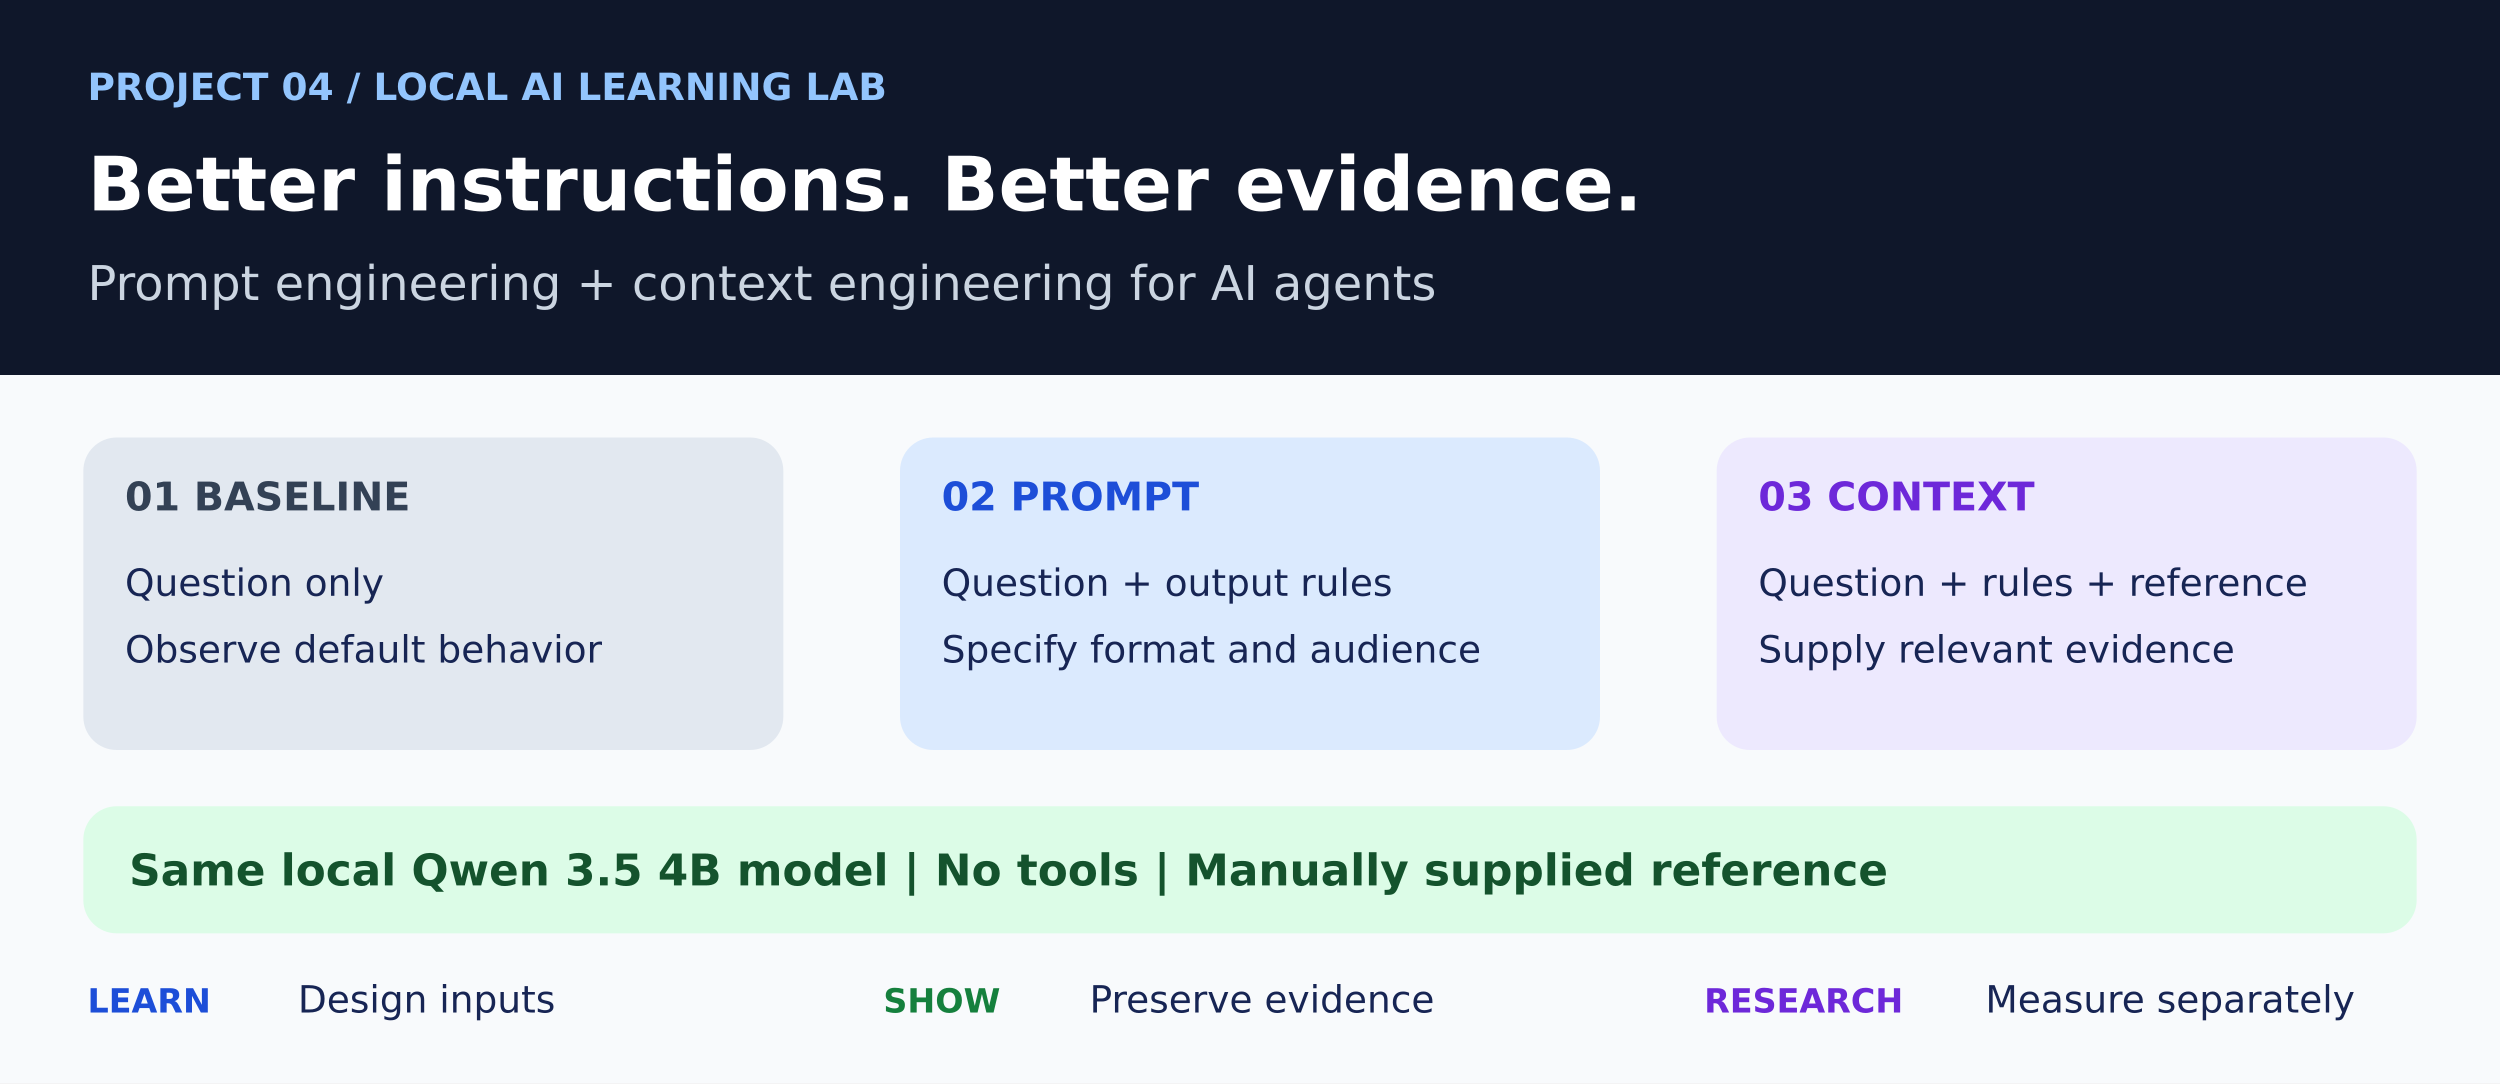
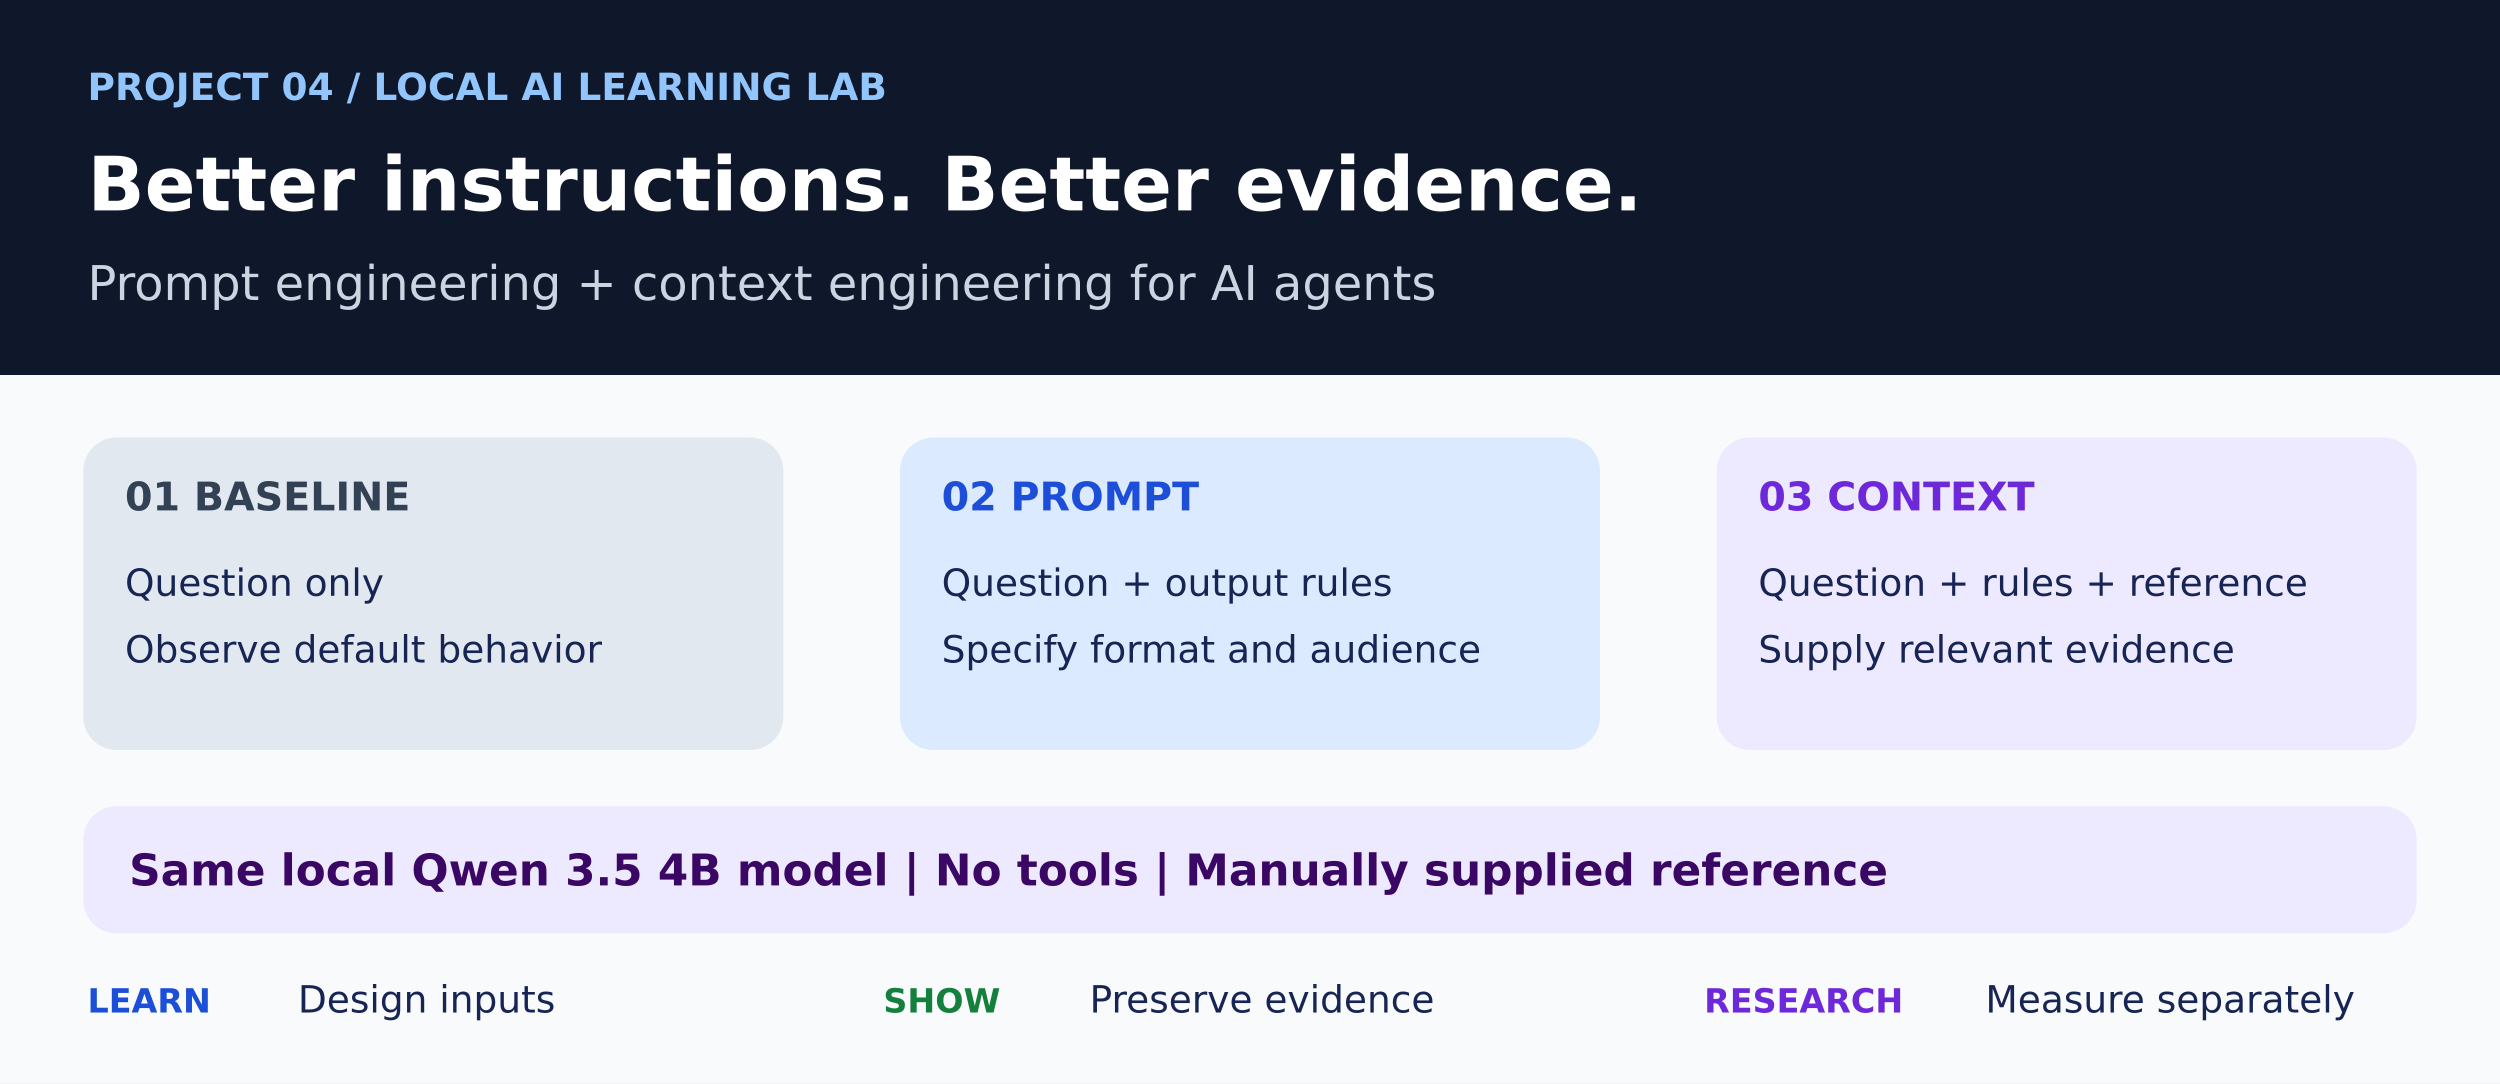
<svg xmlns="http://www.w3.org/2000/svg" width="1200" height="520" viewBox="0 0 1200 520" role="img" aria-labelledby="title desc">
  <g font-family="DejaVu Sans, Arial, sans-serif">
    <rect x="0" y="0" width="1200" height="520" rx="0" fill="#F8FAFC" stroke="none" />
    <rect x="0" y="0" width="1200" height="180" rx="0" fill="#0F172A" stroke="none" />
    <text x="42" y="48" font-size="18" fill="#93C5FD" font-weight="700">PROJECT 04  /  LOCAL AI LEARNING LAB</text>
    <text x="42" y="101" font-size="36" fill="#FFFFFF" font-weight="700">Better instructions. Better evidence.</text>
    <text x="42" y="144" font-size="23" fill="#CBD5E1" font-weight="400">Prompt engineering + context engineering for AI agents</text>
    <rect x="40" y="210" width="336" height="150" rx="16" fill="#E2E8F0" stroke="none" />
    <text x="60" y="245" font-size="19" fill="#334155" font-weight="700">01  BASELINE</text>
    <text x="60" y="286" font-size="18" fill="#172554" font-weight="400">Question only</text>
    <text x="60" y="318" font-size="18" fill="#172554" font-weight="400">Observe default behavior</text>
    <rect x="432" y="210" width="336" height="150" rx="16" fill="#DBEAFE" stroke="none" />
    <text x="452" y="245" font-size="19" fill="#1D4ED8" font-weight="700">02  PROMPT</text>
    <text x="452" y="286" font-size="18" fill="#172554" font-weight="400">Question + output rules</text>
    <text x="452" y="318" font-size="18" fill="#172554" font-weight="400">Specify format and audience</text>
    <rect x="824" y="210" width="336" height="150" rx="16" fill="#EDE9FE" stroke="none" />
    <text x="844" y="245" font-size="19" fill="#6D28D9" font-weight="700">03  CONTEXT</text>
    <text x="844" y="286" font-size="18" fill="#172554" font-weight="400">Question + rules + reference</text>
    <text x="844" y="318" font-size="18" fill="#172554" font-weight="400">Supply relevant evidence</text>
-     <rect x="40" y="387" width="1120" height="61" rx="16" fill="#DCFCE7" stroke="none" />
-     <text x="62" y="425" font-size="21" fill="#14532D" font-weight="700">Same local Qwen 3.5 4B model  |  No tools  |  Manually supplied reference</text>
+     <rect x="40" y="387" width="1120" height="61" rx="16" fill="#EDE9FE" stroke="none" />
+     <text x="62" y="425" font-size="21" fill="#3B0764" font-weight="700">Same local Qwen 3.5 4B model  |  No tools  |  Manually supplied reference</text>
    <text x="42" y="486" font-size="16" fill="#1D4ED8" font-weight="700">LEARN</text>
    <text x="143" y="486" font-size="18" fill="#172554" font-weight="400">Design inputs</text>
    <text x="424" y="486" font-size="16" fill="#15803D" font-weight="700">SHOW</text>
    <text x="523" y="486" font-size="18" fill="#172554" font-weight="400">Preserve evidence</text>
    <text x="818" y="486" font-size="16" fill="#6D28D9" font-weight="700">RESEARCH</text>
    <text x="953" y="486" font-size="18" fill="#172554" font-weight="400">Measure separately</text>
  </g>
</svg>
